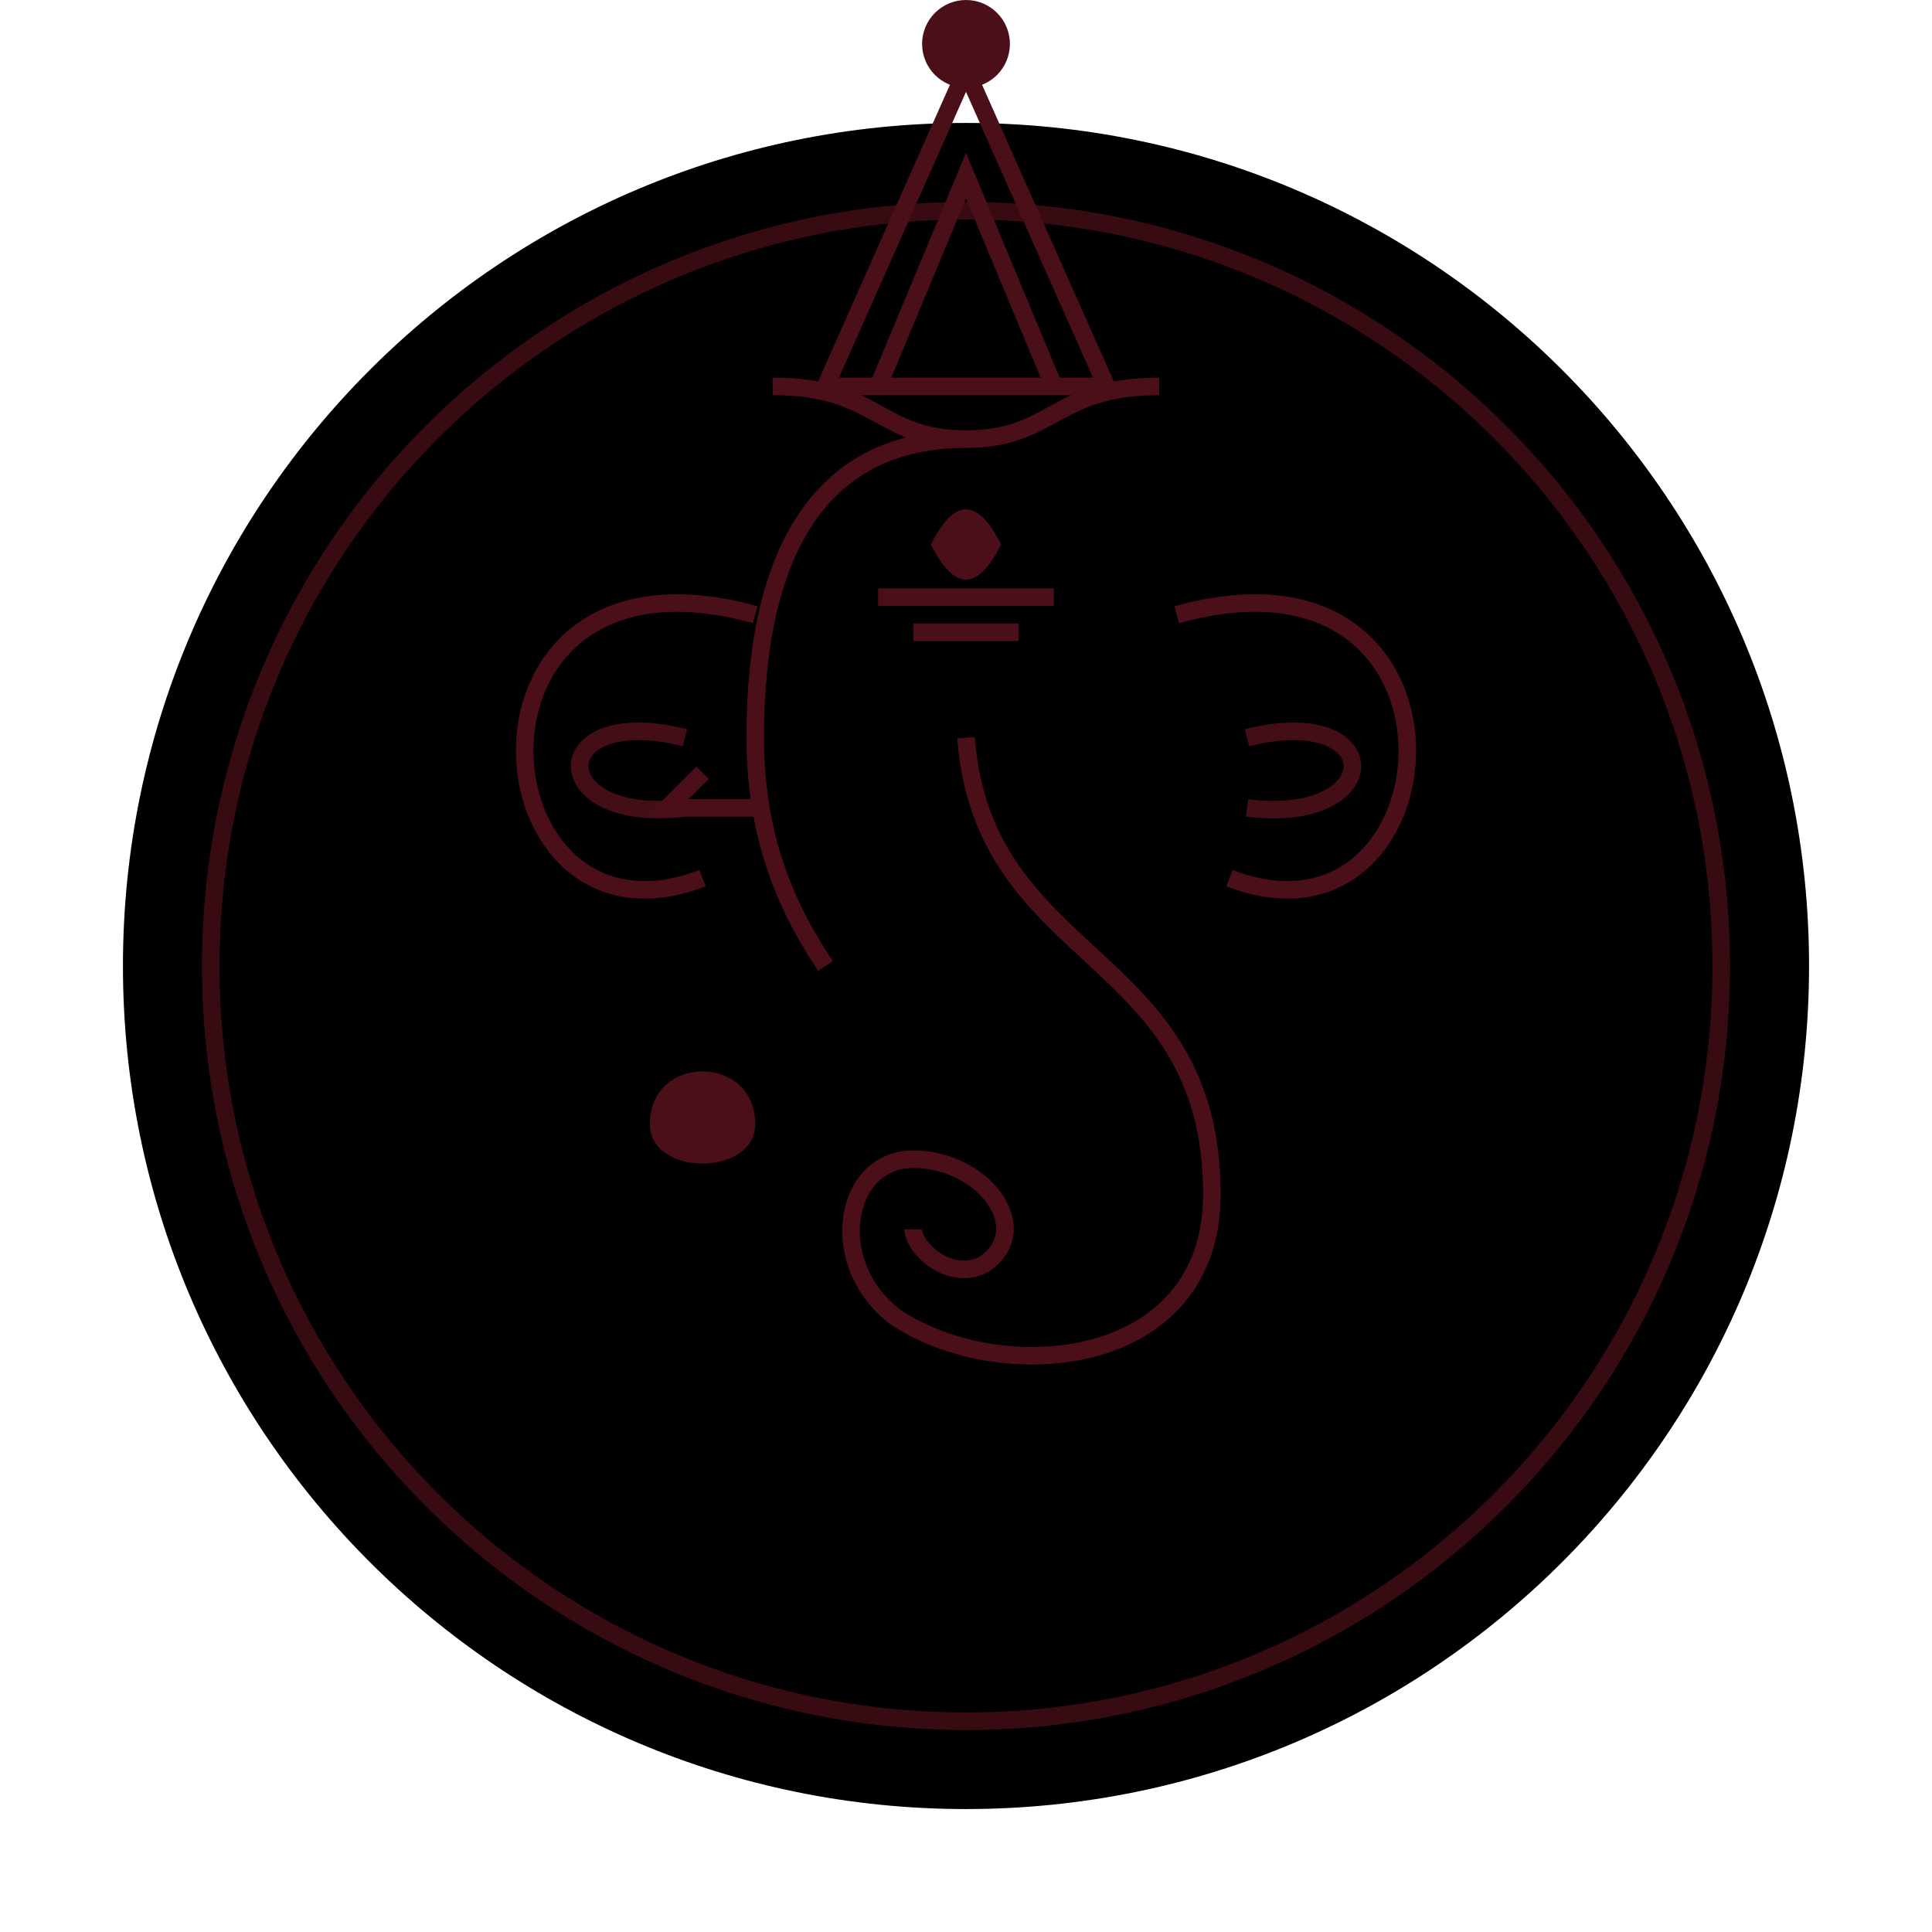
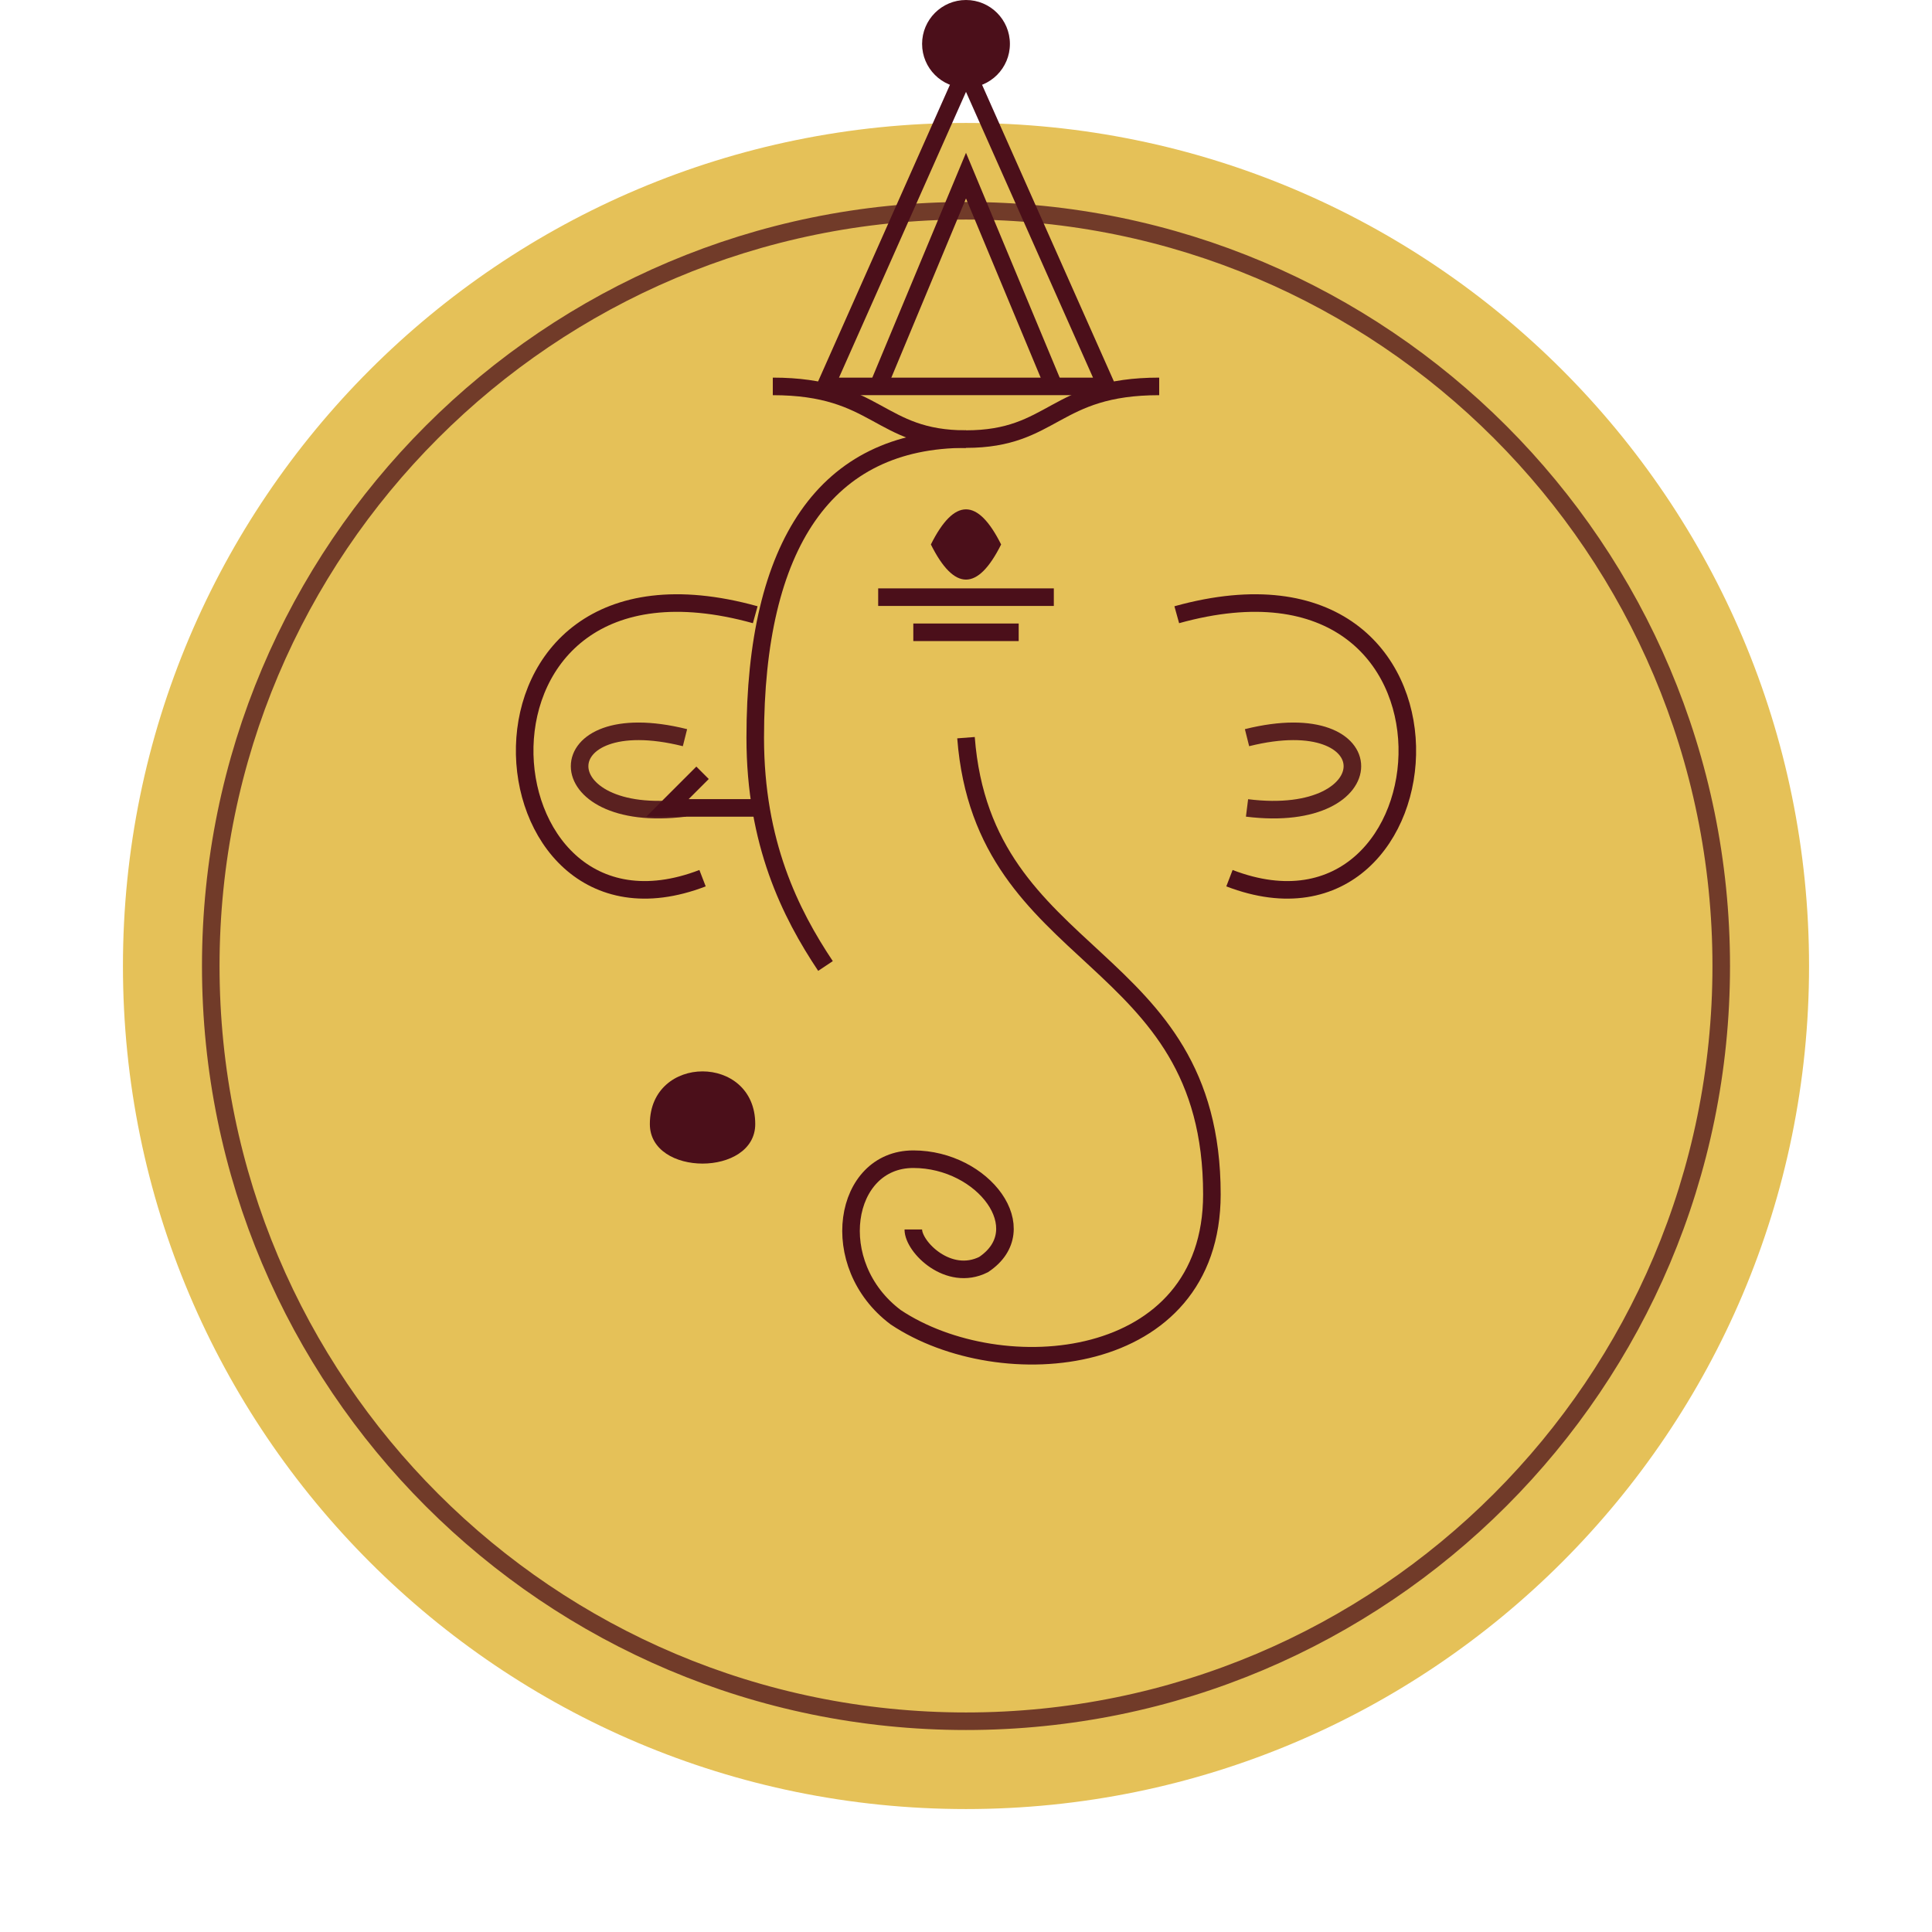
<svg xmlns="http://www.w3.org/2000/svg" width="100" height="100" viewBox="0 0 100 110" fill="none">
-   <defs>
-     <linearGradient id="ganeshaGold" x1="0%" y1="0%" x2="100%" y2="100%">
-       <stop offset="0%" stopColor="#FFF5D6" />
-       <stop offset="50%" stopColor="#D4AF37" />
-       <stop offset="100%" stopColor="#AA8C2C" />
-     </linearGradient>
-   </defs>
-   <circle cx="50" cy="55" r="48" fill="url(#ganeshaGold)" />
+   <circle cx="50" cy="55" r="48" fill="#E5C158" />
  <circle cx="50" cy="55" r="43" stroke="#4B0F1A" strokeWidth="1.5" strokeDasharray="3 3" opacity="0.75" />
  <path d="M42 22 L50 4 L58 22 Z" stroke="#4B0F1A" strokeWidth="3.5" strokeLinecap="round" strokeLinejoin="round" />
  <path d="M45 22 L50 10 L55 22" stroke="#4B0F1A" strokeWidth="2.5" strokeLinecap="round" />
  <path d="M39 22 C45 22 45 25 50 25 C55 25 55 22 61 22" stroke="#4B0F1A" strokeWidth="3.5" strokeLinecap="round" />
  <circle cx="50" cy="2.5" r="2.5" fill="#4B0F1A" />
  <path d="M38 35 C20 30 22 55 35 50" stroke="#4B0F1A" strokeWidth="4" strokeLinecap="round" />
  <path d="M34 42 C26 40 26 47 34 46" stroke="#4B0F1A" strokeWidth="2.5" strokeLinecap="round" opacity="0.9" />
  <path d="M62 35 C80 30 78 55 65 50" stroke="#4B0F1A" strokeWidth="4" strokeLinecap="round" />
  <path d="M66 42 C74 40 74 47 66 46" stroke="#4B0F1A" strokeWidth="2.5" strokeLinecap="round" opacity="0.9" />
  <path d="M50 25 C42 25 38 31 38 42 C38 48 40 52 42 55" stroke="#4B0F1A" strokeWidth="4" strokeLinecap="round" />
  <path d="M38 46 H33 L35 44" stroke="#4B0F1A" strokeWidth="3" strokeLinecap="round" strokeLinejoin="round" />
  <path d="M50 42 C51 55 64 54 64 68 C64 78 52 79 46 75 C42 72 43 66 47 66 C51 66 54 70 51 72 C49 73 47 71 47 70" stroke="#4B0F1A" strokeWidth="5.5" strokeLinecap="round" strokeLinejoin="round" />
  <path d="M32 64 C32 60 38 60 38 64 C38 67 32 67 32 64 Z" fill="#4B0F1A" />
  <path d="M48 31 Q50 27 52 31 Q50 35 48 31 Z" fill="#4B0F1A" />
  <line x1="45" y1="34" x2="55" y2="34" stroke="#4B0F1A" strokeWidth="2.5" />
  <line x1="47" y1="36" x2="53" y2="36" stroke="#4B0F1A" strokeWidth="2" />
</svg>
